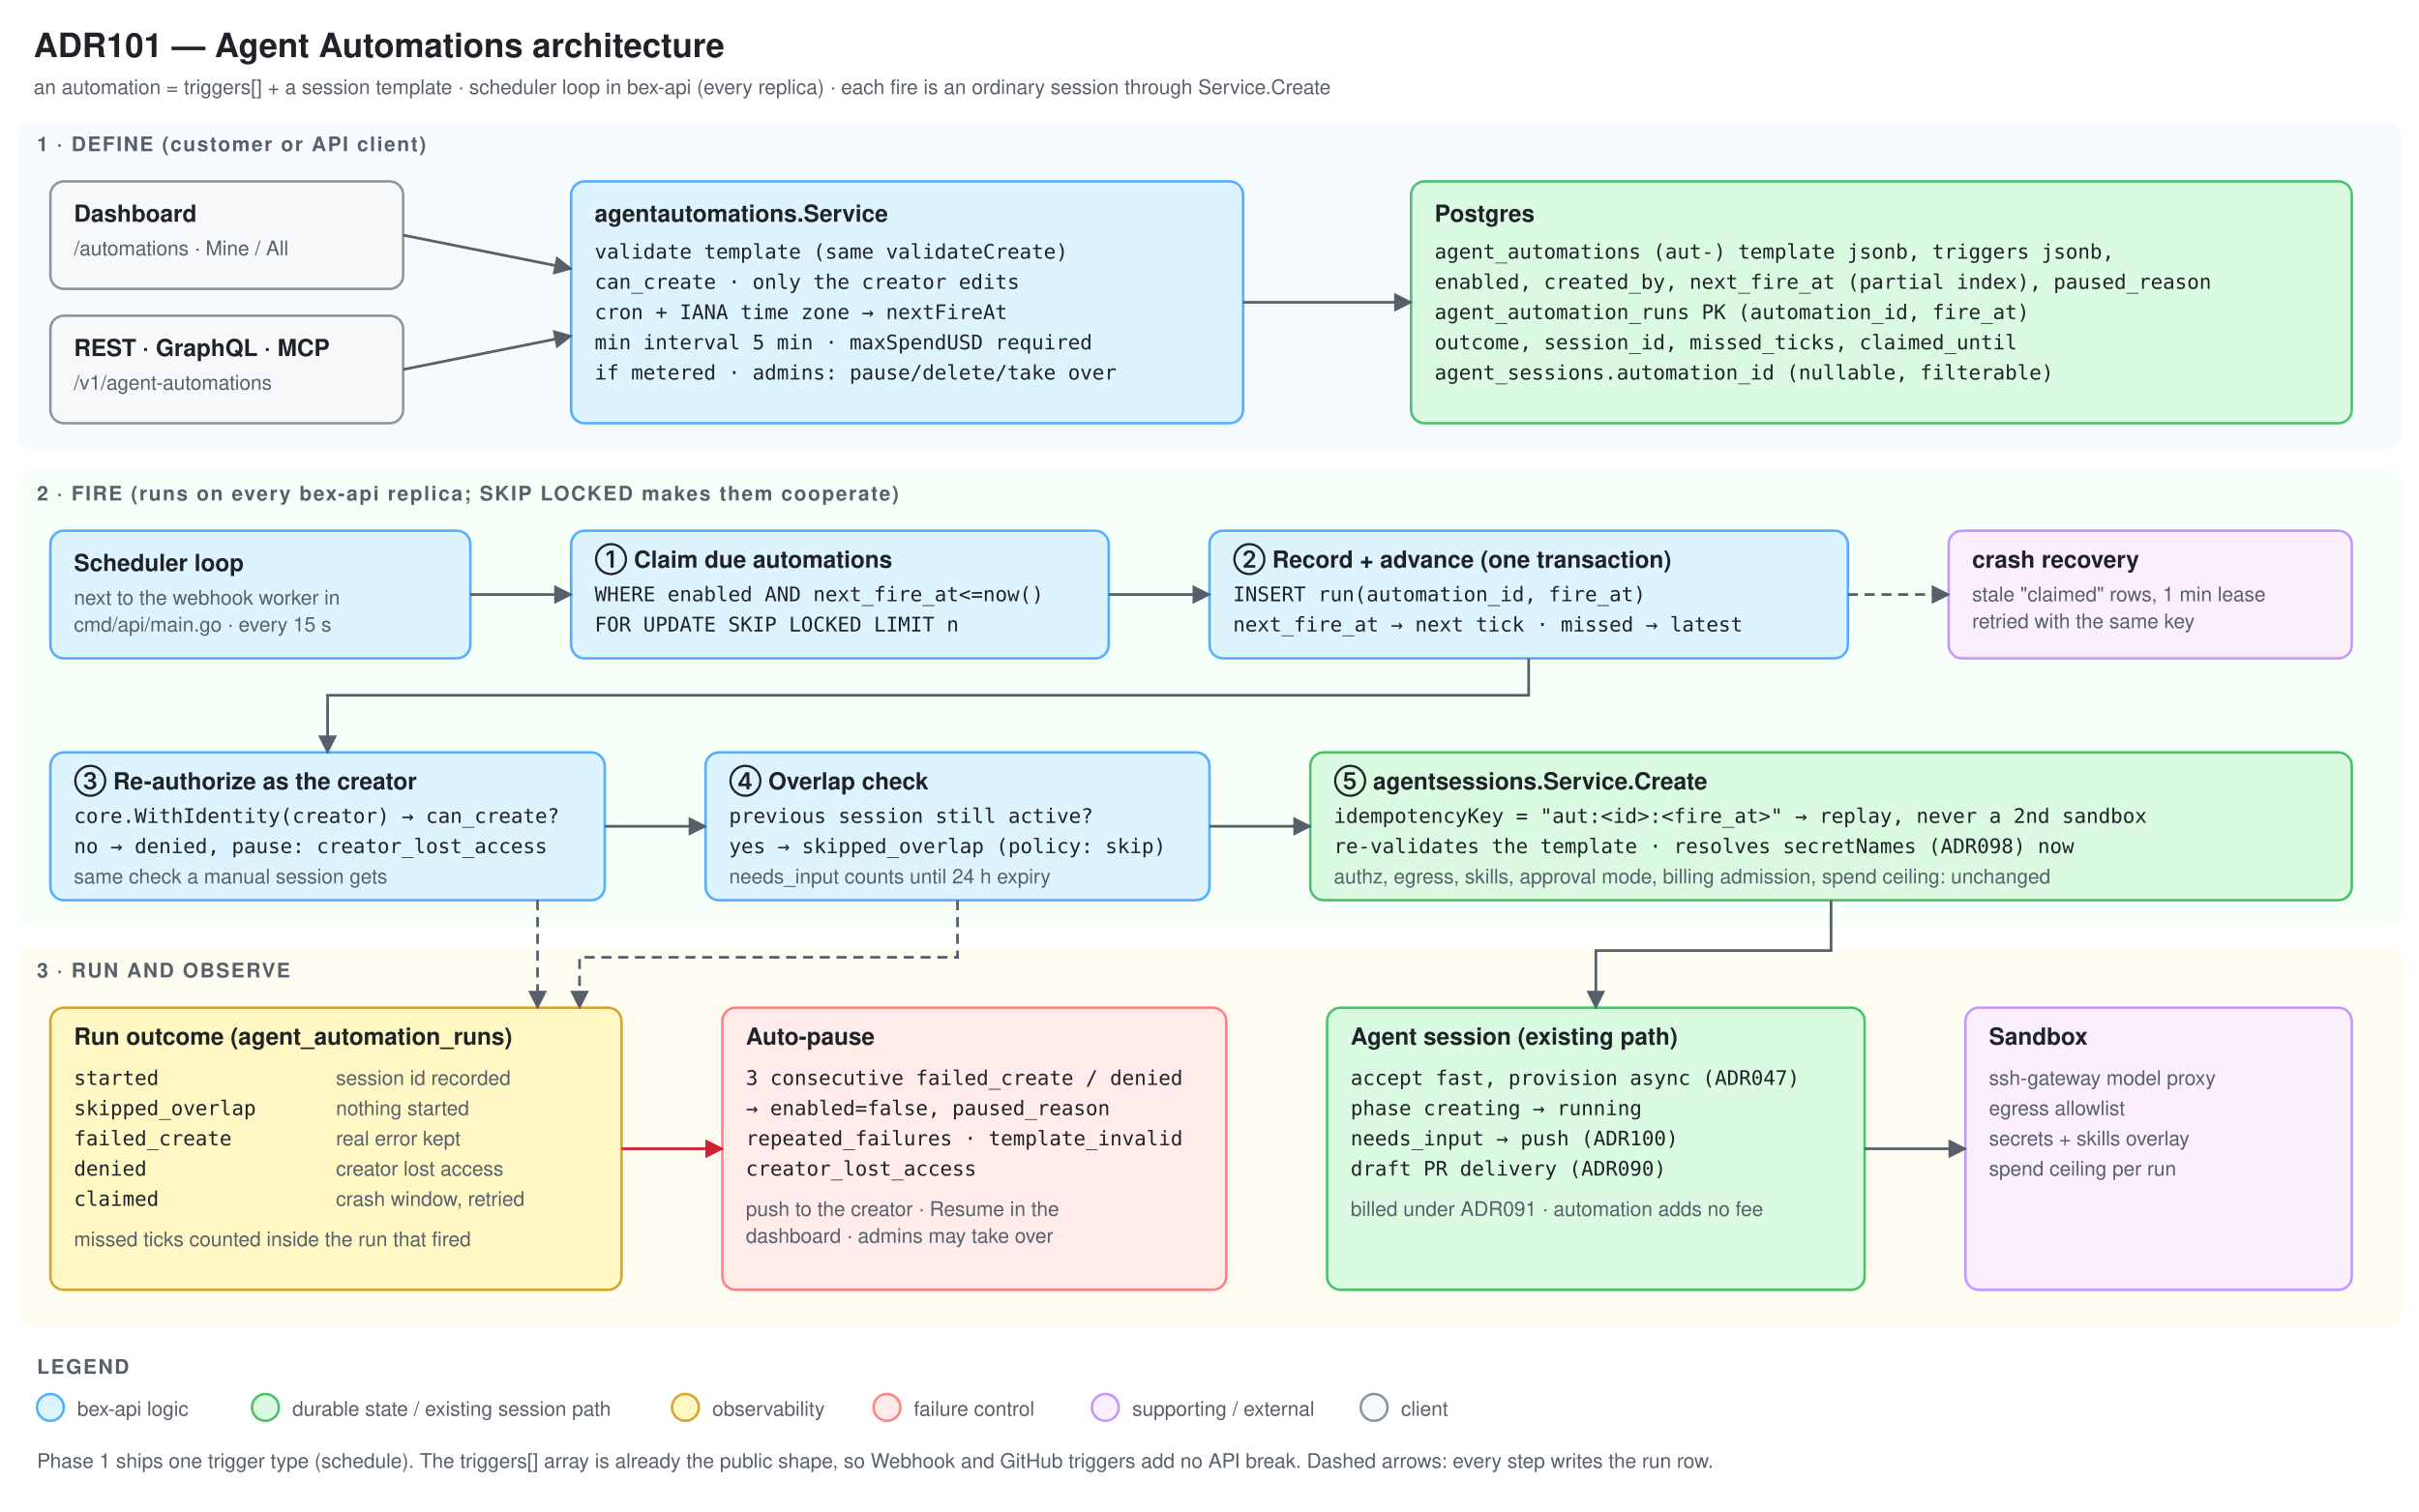
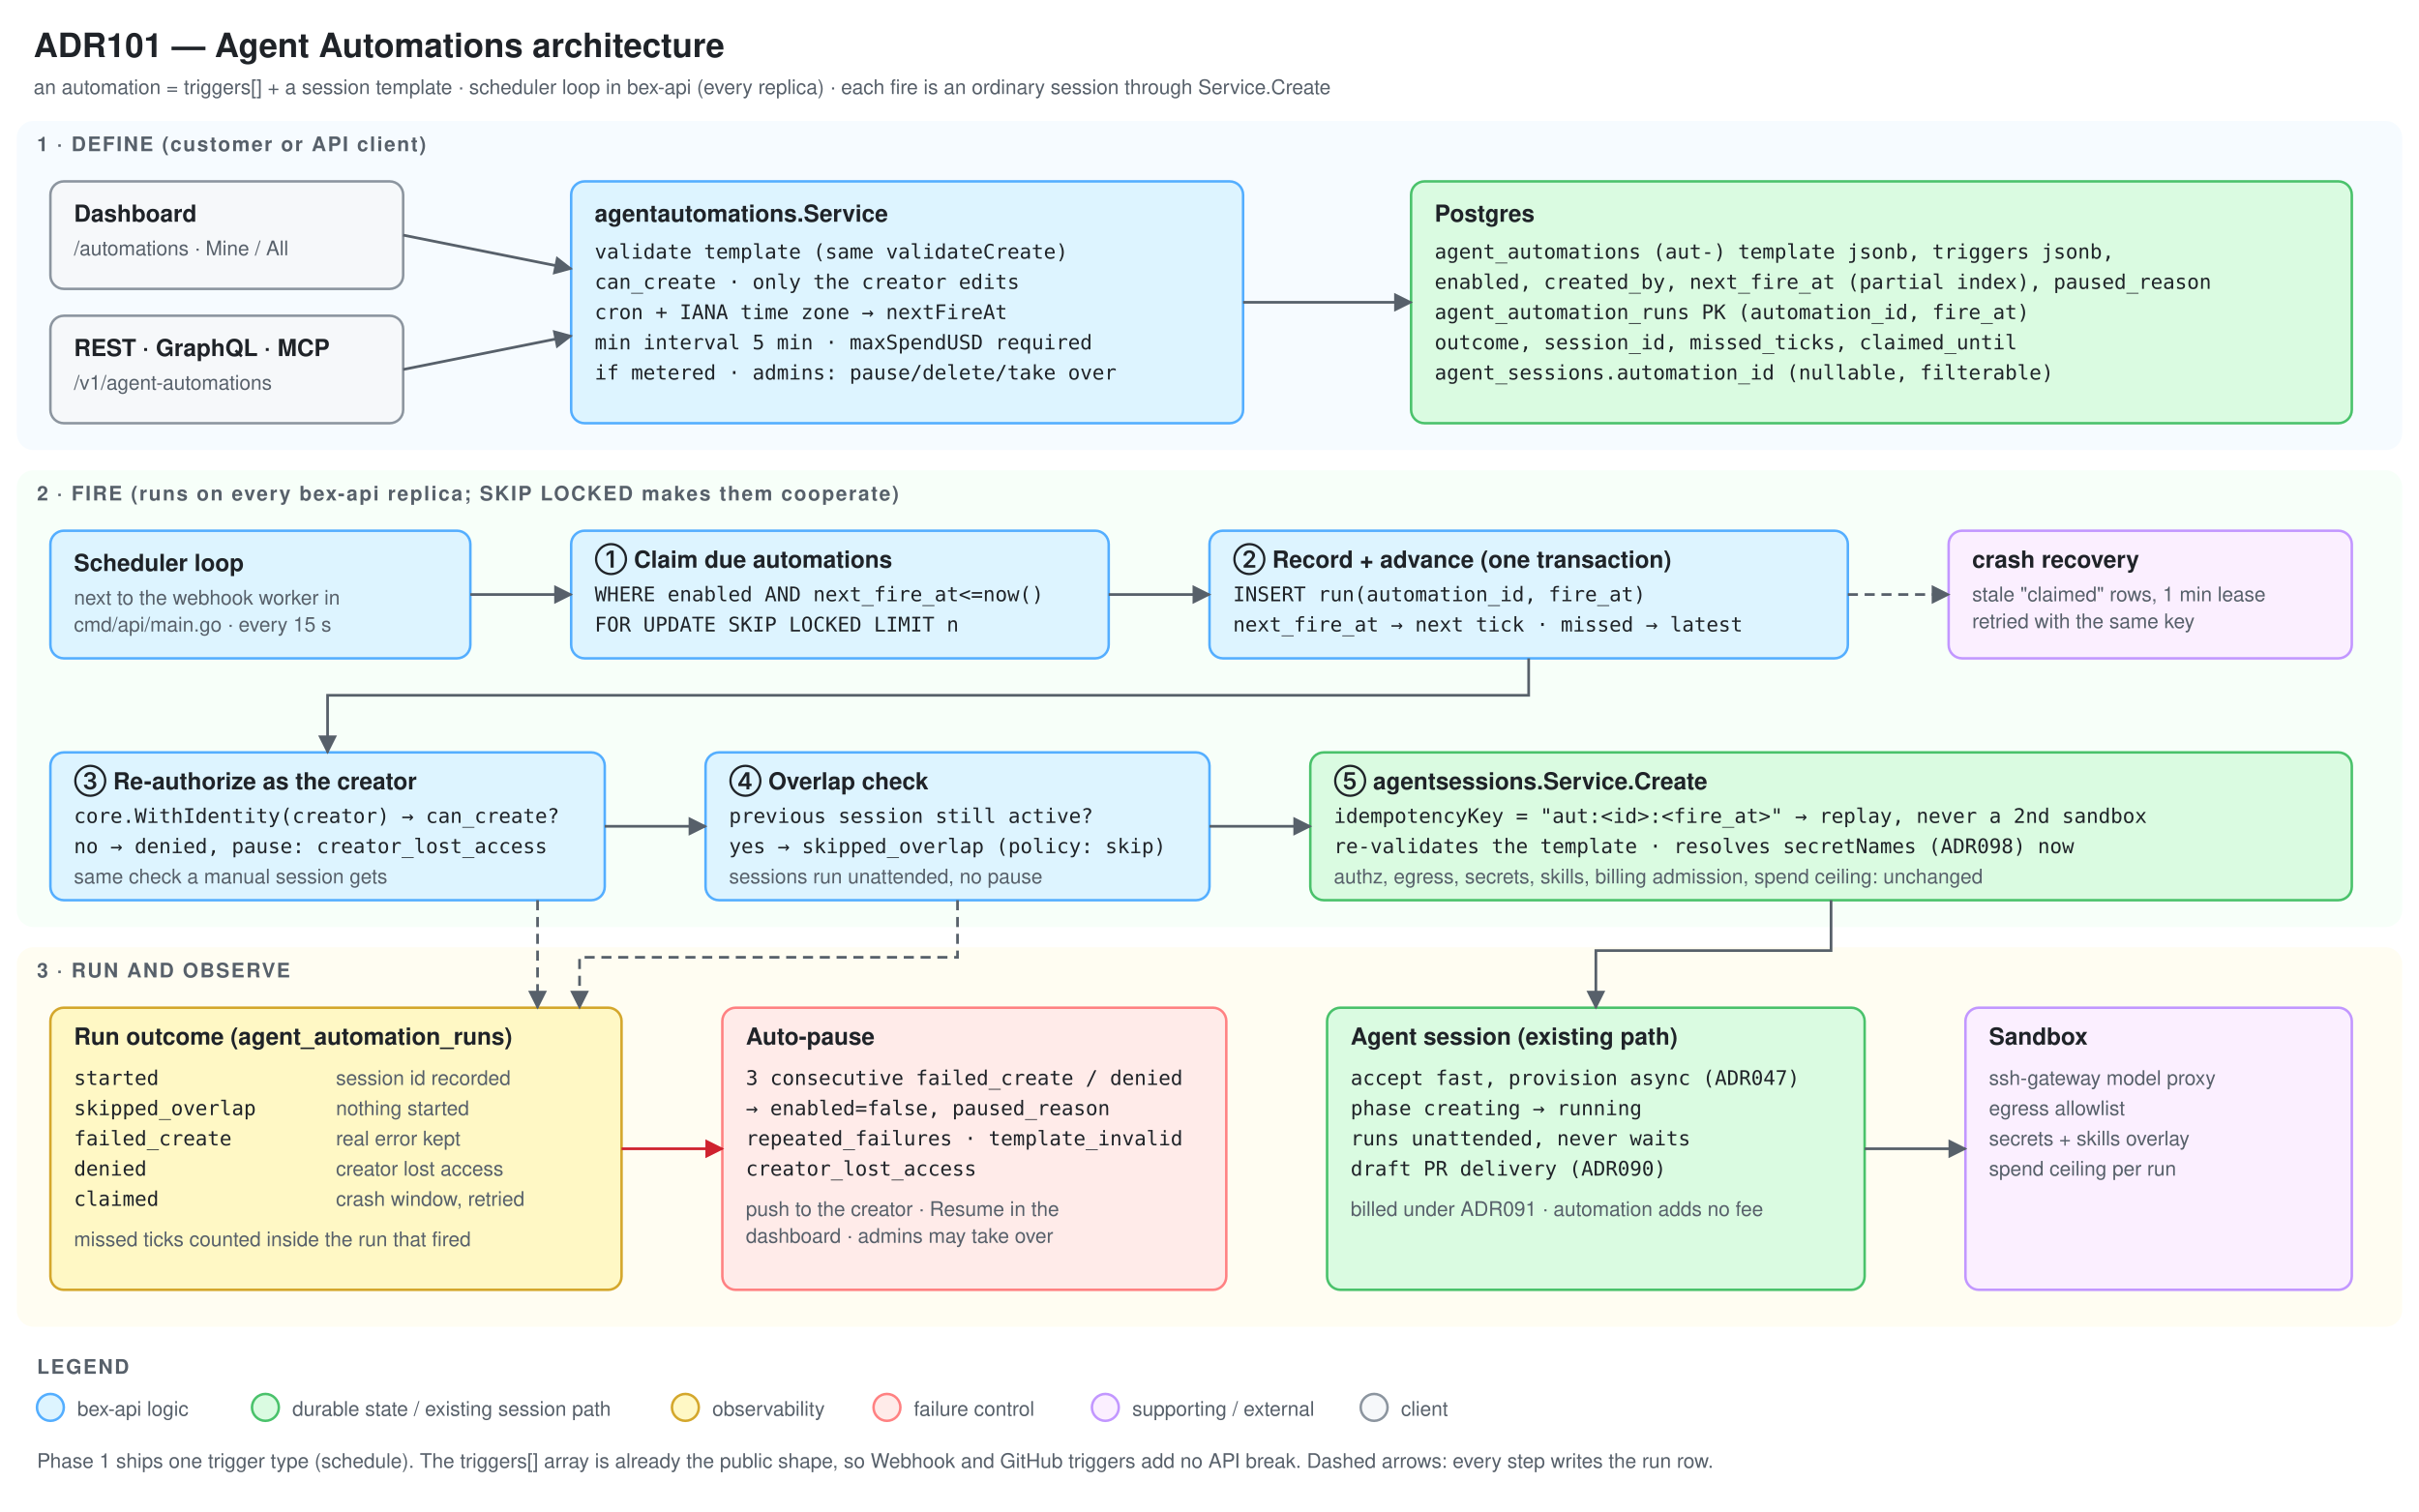
<svg xmlns="http://www.w3.org/2000/svg" width="1440" height="900" viewBox="0 0 1440 900" font-family="-apple-system, Segoe UI, Helvetica, Arial, sans-serif" font-size="13" fill="#1f2328">
  <defs>
    <marker id="a" viewBox="0 0 10 10" refX="9" refY="5" markerWidth="7" markerHeight="7" orient="auto-start-reverse">
      <path d="M0,0 L10,5 L0,10 z" fill="#57606a" />
    </marker>
    <marker id="r" viewBox="0 0 10 10" refX="9" refY="5" markerWidth="7" markerHeight="7" orient="auto-start-reverse">
      <path d="M0,0 L10,5 L0,10 z" fill="#cf222e" />
    </marker>
    <style>
      .t { font-weight: 600; font-size: 14px; }
      .s { fill: #57606a; font-size: 12px; }
      .m { font-family: SFMono-Regular, Menlo, Consolas, monospace; font-size: 12px; }
      .lane { font-weight: 700; font-size: 12px; letter-spacing: .08em; fill: #57606a; }
      .ln { stroke: #57606a; stroke-width: 1.6; fill: none; marker-end: url(#a); }
      .dash { stroke-dasharray: 6 4; }
      .red { stroke: #cf222e; marker-end: url(#r); }
      .req { fill: #ddf4ff; stroke: #54aeff; }
      .met { fill: #dafbe1; stroke: #4ac26b; }
      .bil { fill: #fff8c5; stroke: #d4a72c; }
      .ui  { fill: #f6f8fa; stroke: #8c959f; }
      .ext { fill: #fbefff; stroke: #c297ff; }
      .bad { fill: #ffebe9; stroke: #ff8182; }
      rect.b { stroke-width: 1.5; rx: 8; }
    </style>
  </defs>
  <text x="20" y="34" font-size="20" font-weight="700">ADR101 — Agent Automations architecture</text>
  <text x="20" y="56" class="s">an automation = triggers[] + a session template · scheduler loop in bex-api (every replica) · each fire is an ordinary session through Service.Create</text>
  <rect x="10" y="72" width="1420" height="196" fill="#f6fbff" rx="10" />
  <text x="22" y="90" class="lane">1 · DEFINE (customer or API client)</text>
  <rect class="b ui" x="30" y="108" width="210" height="64" />
  <text x="44" y="132" class="t">Dashboard</text>
  <text x="44" y="152" class="s">/automations · Mine / All</text>
  <rect class="b ui" x="30" y="188" width="210" height="64" />
  <text x="44" y="212" class="t">REST · GraphQL · MCP</text>
  <text x="44" y="232" class="s">/v1/agent-automations</text>
  <rect class="b req" x="340" y="108" width="400" height="144" />
  <text x="354" y="132" class="t">agentautomations.Service</text>
  <text x="354" y="154" class="m">validate template (same validateCreate)</text>
  <text x="354" y="172" class="m">can_create · only the creator edits</text>
  <text x="354" y="190" class="m">cron + IANA time zone → nextFireAt</text>
  <text x="354" y="208" class="m">min interval 5 min · maxSpendUSD required</text>
  <text x="354" y="226" class="m">if metered · admins: pause/delete/take over</text>
  <rect class="b met" x="840" y="108" width="560" height="144" />
  <text x="854" y="132" class="t">Postgres</text>
  <text x="854" y="154" class="m">agent_automations  (aut-)  template jsonb, triggers jsonb,</text>
  <text x="854" y="172" class="m">   enabled, created_by, next_fire_at (partial index), paused_reason</text>
  <text x="854" y="190" class="m">agent_automation_runs  PK (automation_id, fire_at)</text>
  <text x="854" y="208" class="m">   outcome, session_id, missed_ticks, claimed_until</text>
  <text x="854" y="226" class="m">agent_sessions.automation_id  (nullable, filterable)</text>
  <path class="ln" d="M240 140 L340 160" />
  <path class="ln" d="M240 220 L340 200" />
  <path class="ln" d="M740 180 L840 180" />
  <rect x="10" y="280" width="1420" height="272" fill="#f7fff9" rx="10" />
  <text x="22" y="298" class="lane">2 · FIRE (runs on every bex-api replica; SKIP LOCKED makes them cooperate)</text>
  <rect class="b req" x="30" y="316" width="250" height="76" />
  <text x="44" y="340" class="t">Scheduler loop</text>
  <text x="44" y="360" class="s">next to the webhook worker in</text>
  <text x="44" y="376" class="s">cmd/api/main.go · every 15 s</text>
  <rect class="b req" x="340" y="316" width="320" height="76" />
  <text x="354" y="338" class="t">① Claim due automations</text>
  <text x="354" y="358" class="m">WHERE enabled AND next_fire_at&lt;=now()</text>
  <text x="354" y="376" class="m">FOR UPDATE SKIP LOCKED LIMIT n</text>
  <rect class="b req" x="720" y="316" width="380" height="76" />
  <text x="734" y="338" class="t">② Record + advance (one transaction)</text>
  <text x="734" y="358" class="m">INSERT run(automation_id, fire_at)</text>
  <text x="734" y="376" class="m">next_fire_at → next tick · missed → latest</text>
  <rect class="b ext" x="1160" y="316" width="240" height="76" />
  <text x="1174" y="338" class="t">crash recovery</text>
  <text x="1174" y="358" class="s">stale "claimed" rows, 1 min lease</text>
  <text x="1174" y="374" class="s">retried with the same key</text>
  <rect class="b req" x="30" y="448" width="330" height="88" />
  <text x="44" y="470" class="t">③ Re-authorize as the creator</text>
  <text x="44" y="490" class="m">core.WithIdentity(creator) → can_create?</text>
  <text x="44" y="508" class="m">no → denied, pause: creator_lost_access</text>
  <text x="44" y="526" class="s">same check a manual session gets</text>
  <rect class="b req" x="420" y="448" width="300" height="88" />
  <text x="434" y="470" class="t">④ Overlap check</text>
  <text x="434" y="490" class="m">previous session still active?</text>
  <text x="434" y="508" class="m">yes → skipped_overlap (policy: skip)</text>
-   <text x="434" y="526" class="s">needs_input counts until 24 h expiry</text>
+   <text x="434" y="526" class="s">sessions run unattended, no pause</text>
  <rect class="b met" x="780" y="448" width="620" height="88" />
  <text x="794" y="470" class="t">⑤ agentsessions.Service.Create</text>
  <text x="794" y="490" class="m">idempotencyKey = "aut:&lt;id&gt;:&lt;fire_at&gt;" → replay, never a 2nd sandbox</text>
  <text x="794" y="508" class="m">re-validates the template · resolves secretNames (ADR098) now</text>
-   <text x="794" y="526" class="s">authz, egress, skills, approval mode, billing admission, spend ceiling: unchanged</text>
+   <text x="794" y="526" class="s">authz, egress, secrets, skills, billing admission, spend ceiling: unchanged</text>
  <path class="ln" d="M280 354 L340 354" />
  <path class="ln" d="M660 354 L720 354" />
  <path class="ln dash" d="M1100 354 L1160 354" />
  <path class="ln" d="M910 392 L910 414 L195 414 L195 448" />
  <path class="ln" d="M360 492 L420 492" />
  <path class="ln" d="M720 492 L780 492" />
  <rect x="10" y="564" width="1420" height="226" fill="#fffdf2" rx="10" />
  <text x="22" y="582" class="lane">3 · RUN AND OBSERVE</text>
  <rect class="b bil" x="30" y="600" width="340" height="168" />
  <text x="44" y="622" class="t">Run outcome (agent_automation_runs)</text>
  <text x="44" y="646" class="m">started</text>
  <text x="200" y="646" class="s">session id recorded</text>
  <text x="44" y="664" class="m">skipped_overlap</text>
  <text x="200" y="664" class="s">nothing started</text>
  <text x="44" y="682" class="m">failed_create</text>
  <text x="200" y="682" class="s">real error kept</text>
  <text x="44" y="700" class="m">denied</text>
  <text x="200" y="700" class="s">creator lost access</text>
  <text x="44" y="718" class="m">claimed</text>
  <text x="200" y="718" class="s">crash window, retried</text>
  <text x="44" y="742" class="s">missed ticks counted inside the run that fired</text>
  <rect class="b bad" x="430" y="600" width="300" height="168" />
  <text x="444" y="622" class="t">Auto-pause</text>
  <text x="444" y="646" class="m">3 consecutive failed_create / denied</text>
  <text x="444" y="664" class="m">→ enabled=false, paused_reason</text>
  <text x="444" y="682" class="m">repeated_failures · template_invalid</text>
  <text x="444" y="700" class="m">creator_lost_access</text>
  <text x="444" y="724" class="s">push to the creator · Resume in the</text>
  <text x="444" y="740" class="s">dashboard · admins may take over</text>
  <rect class="b met" x="790" y="600" width="320" height="168" />
  <text x="804" y="622" class="t">Agent session (existing path)</text>
  <text x="804" y="646" class="m">accept fast, provision async (ADR047)</text>
  <text x="804" y="664" class="m">phase creating → running</text>
-   <text x="804" y="682" class="m">needs_input → push (ADR100)</text>
+   <text x="804" y="682" class="m">runs unattended, never waits</text>
  <text x="804" y="700" class="m">draft PR delivery (ADR090)</text>
  <text x="804" y="724" class="s">billed under ADR091 · automation adds no fee</text>
  <rect class="b ext" x="1170" y="600" width="230" height="168" />
  <text x="1184" y="622" class="t">Sandbox</text>
  <text x="1184" y="646" class="s">ssh-gateway model proxy</text>
  <text x="1184" y="664" class="s">egress allowlist</text>
  <text x="1184" y="682" class="s">secrets + skills overlay</text>
  <text x="1184" y="700" class="s">spend ceiling per run</text>
  <path class="ln" d="M1090 536 L1090 566 L950 566 L950 600" />
  <path class="ln" d="M1110 684 L1170 684" />
  <path class="ln dash" d="M320 536 L320 600" />
  <path class="ln dash" d="M570 536 L570 570 L345 570 L345 600" />
  <path class="ln red" d="M370 684 L430 684" />
  <text x="22" y="818" class="lane">LEGEND</text>
  <rect class="b req" x="22" y="830" width="16" height="16" />
  <text x="46" y="843" class="s">bex-api logic</text>
  <rect class="b met" x="150" y="830" width="16" height="16" />
  <text x="174" y="843" class="s">durable state / existing session path</text>
  <rect class="b bil" x="400" y="830" width="16" height="16" />
  <text x="424" y="843" class="s">observability</text>
  <rect class="b bad" x="520" y="830" width="16" height="16" />
  <text x="544" y="843" class="s">failure control</text>
  <rect class="b ext" x="650" y="830" width="16" height="16" />
  <text x="674" y="843" class="s">supporting / external</text>
  <rect class="b ui" x="810" y="830" width="16" height="16" />
  <text x="834" y="843" class="s">client</text>
  <text x="22" y="874" class="s">Phase 1 ships one trigger type (schedule). The triggers[] array is already the public shape, so Webhook and GitHub triggers add no API break. Dashed arrows: every step writes the run row.</text>
</svg>
